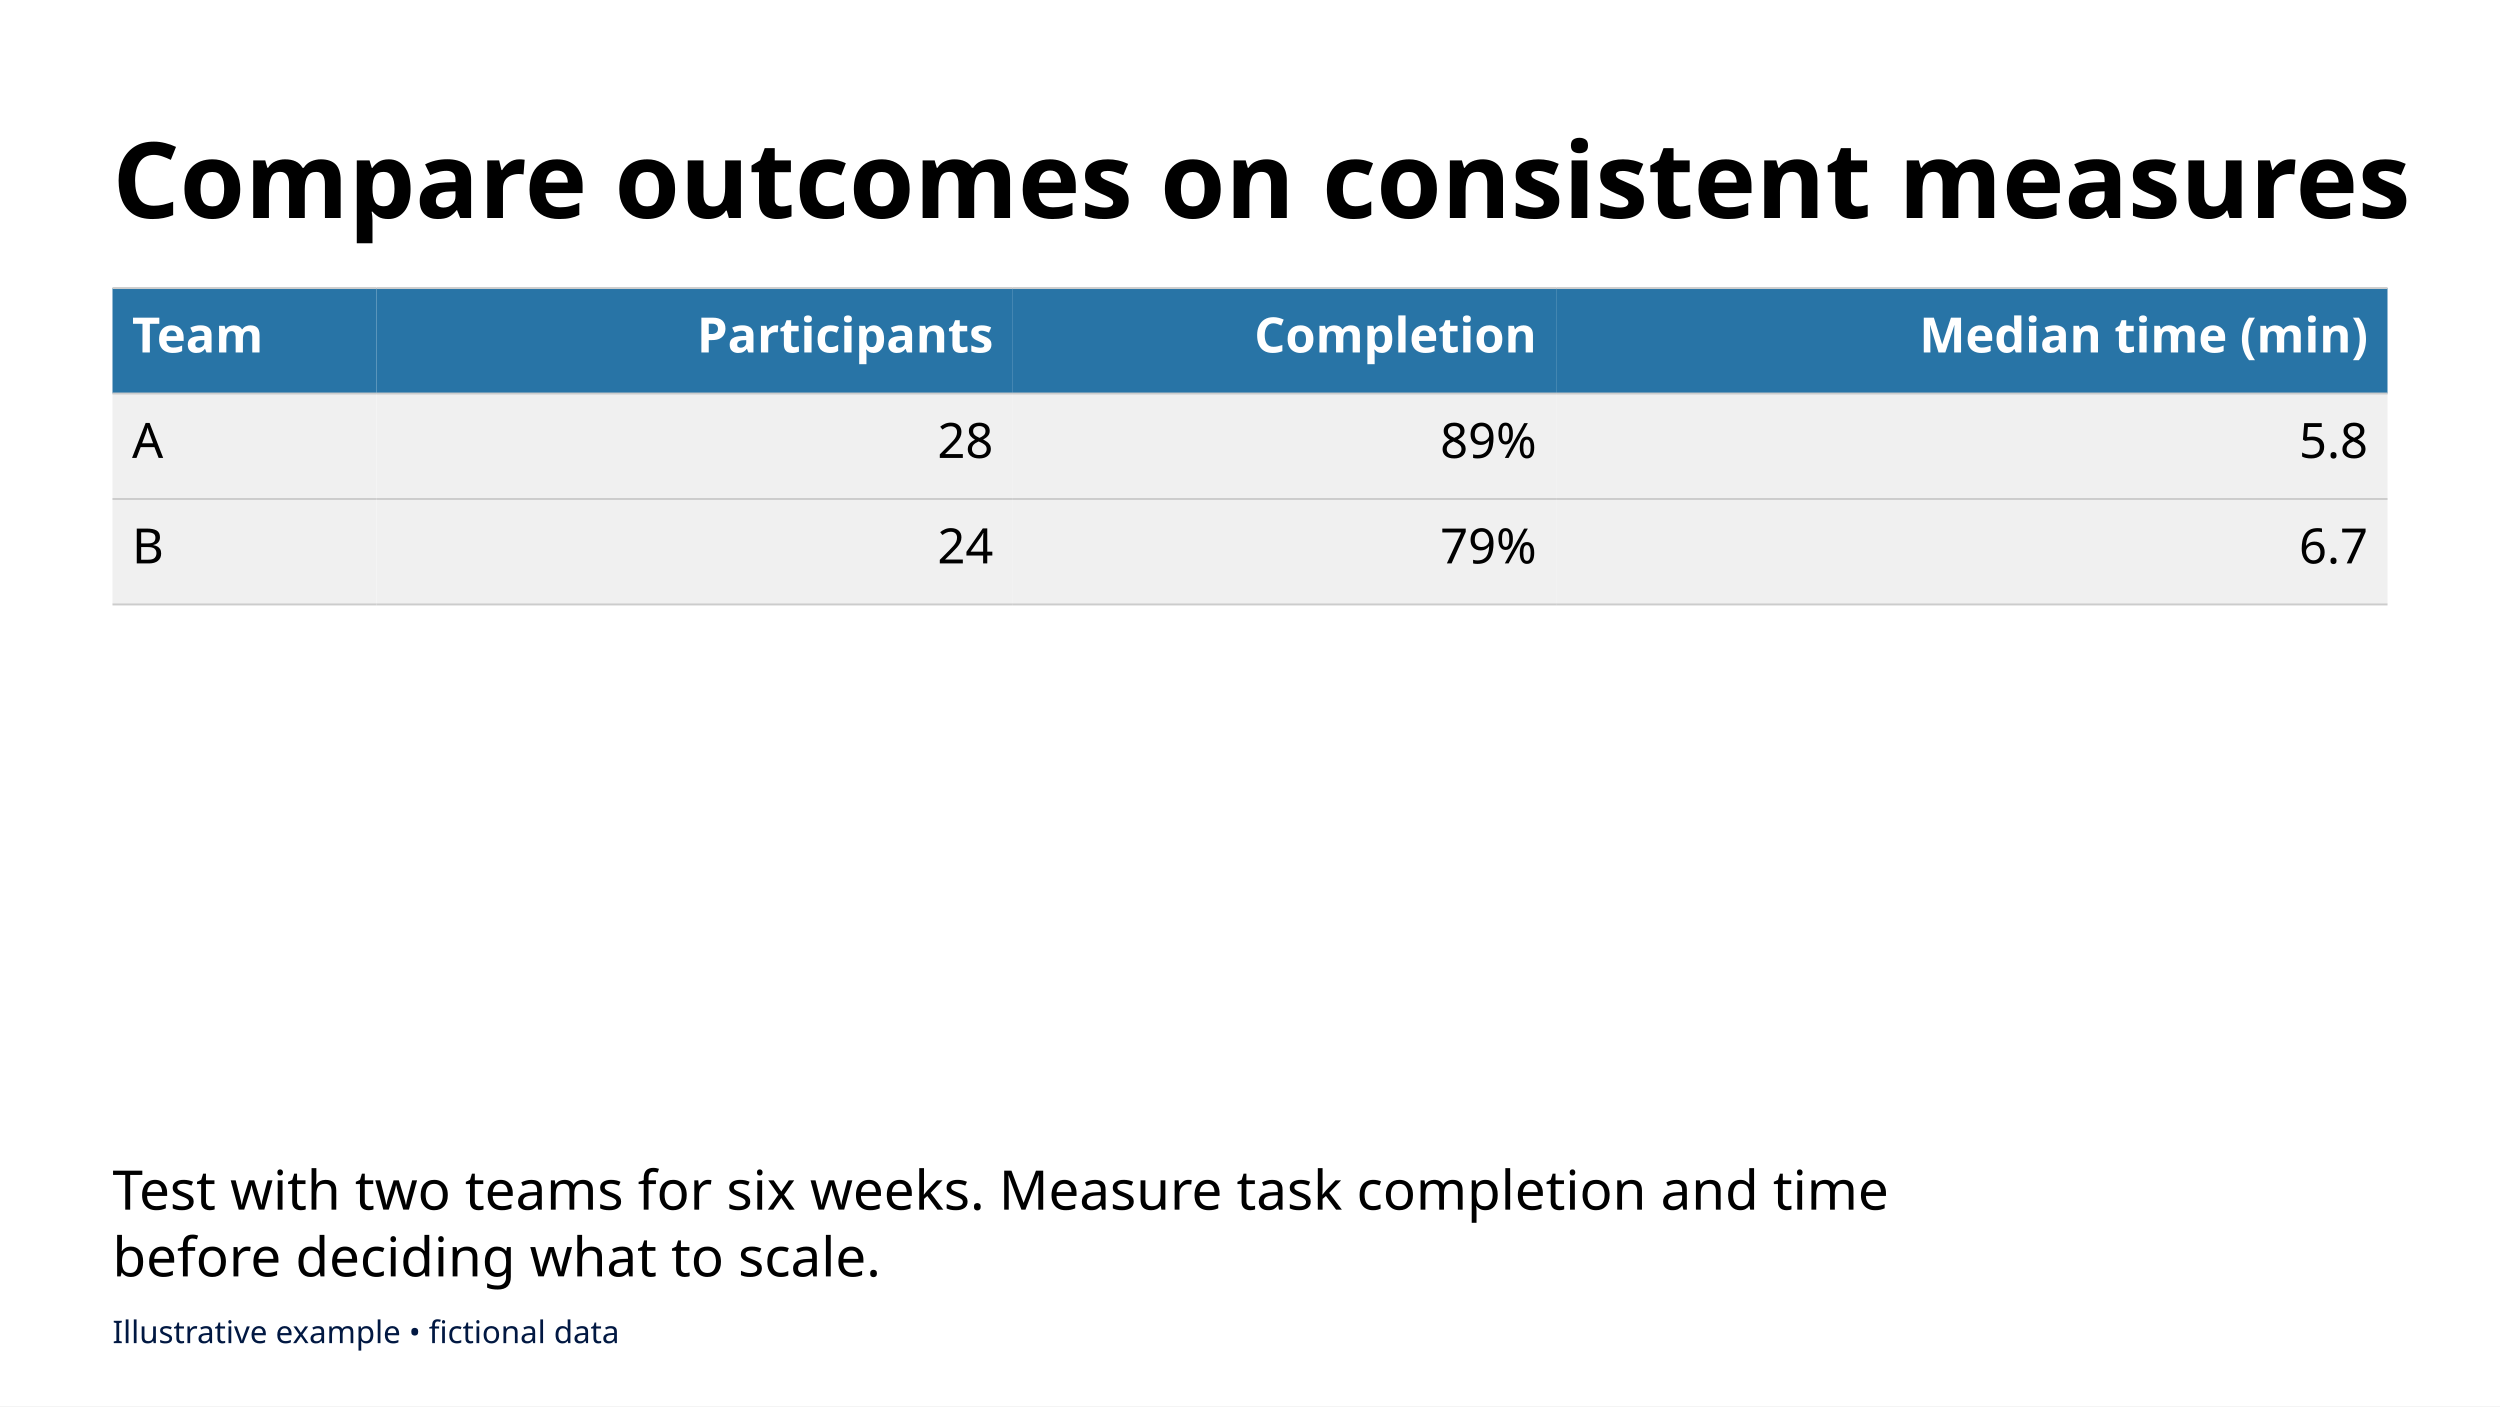
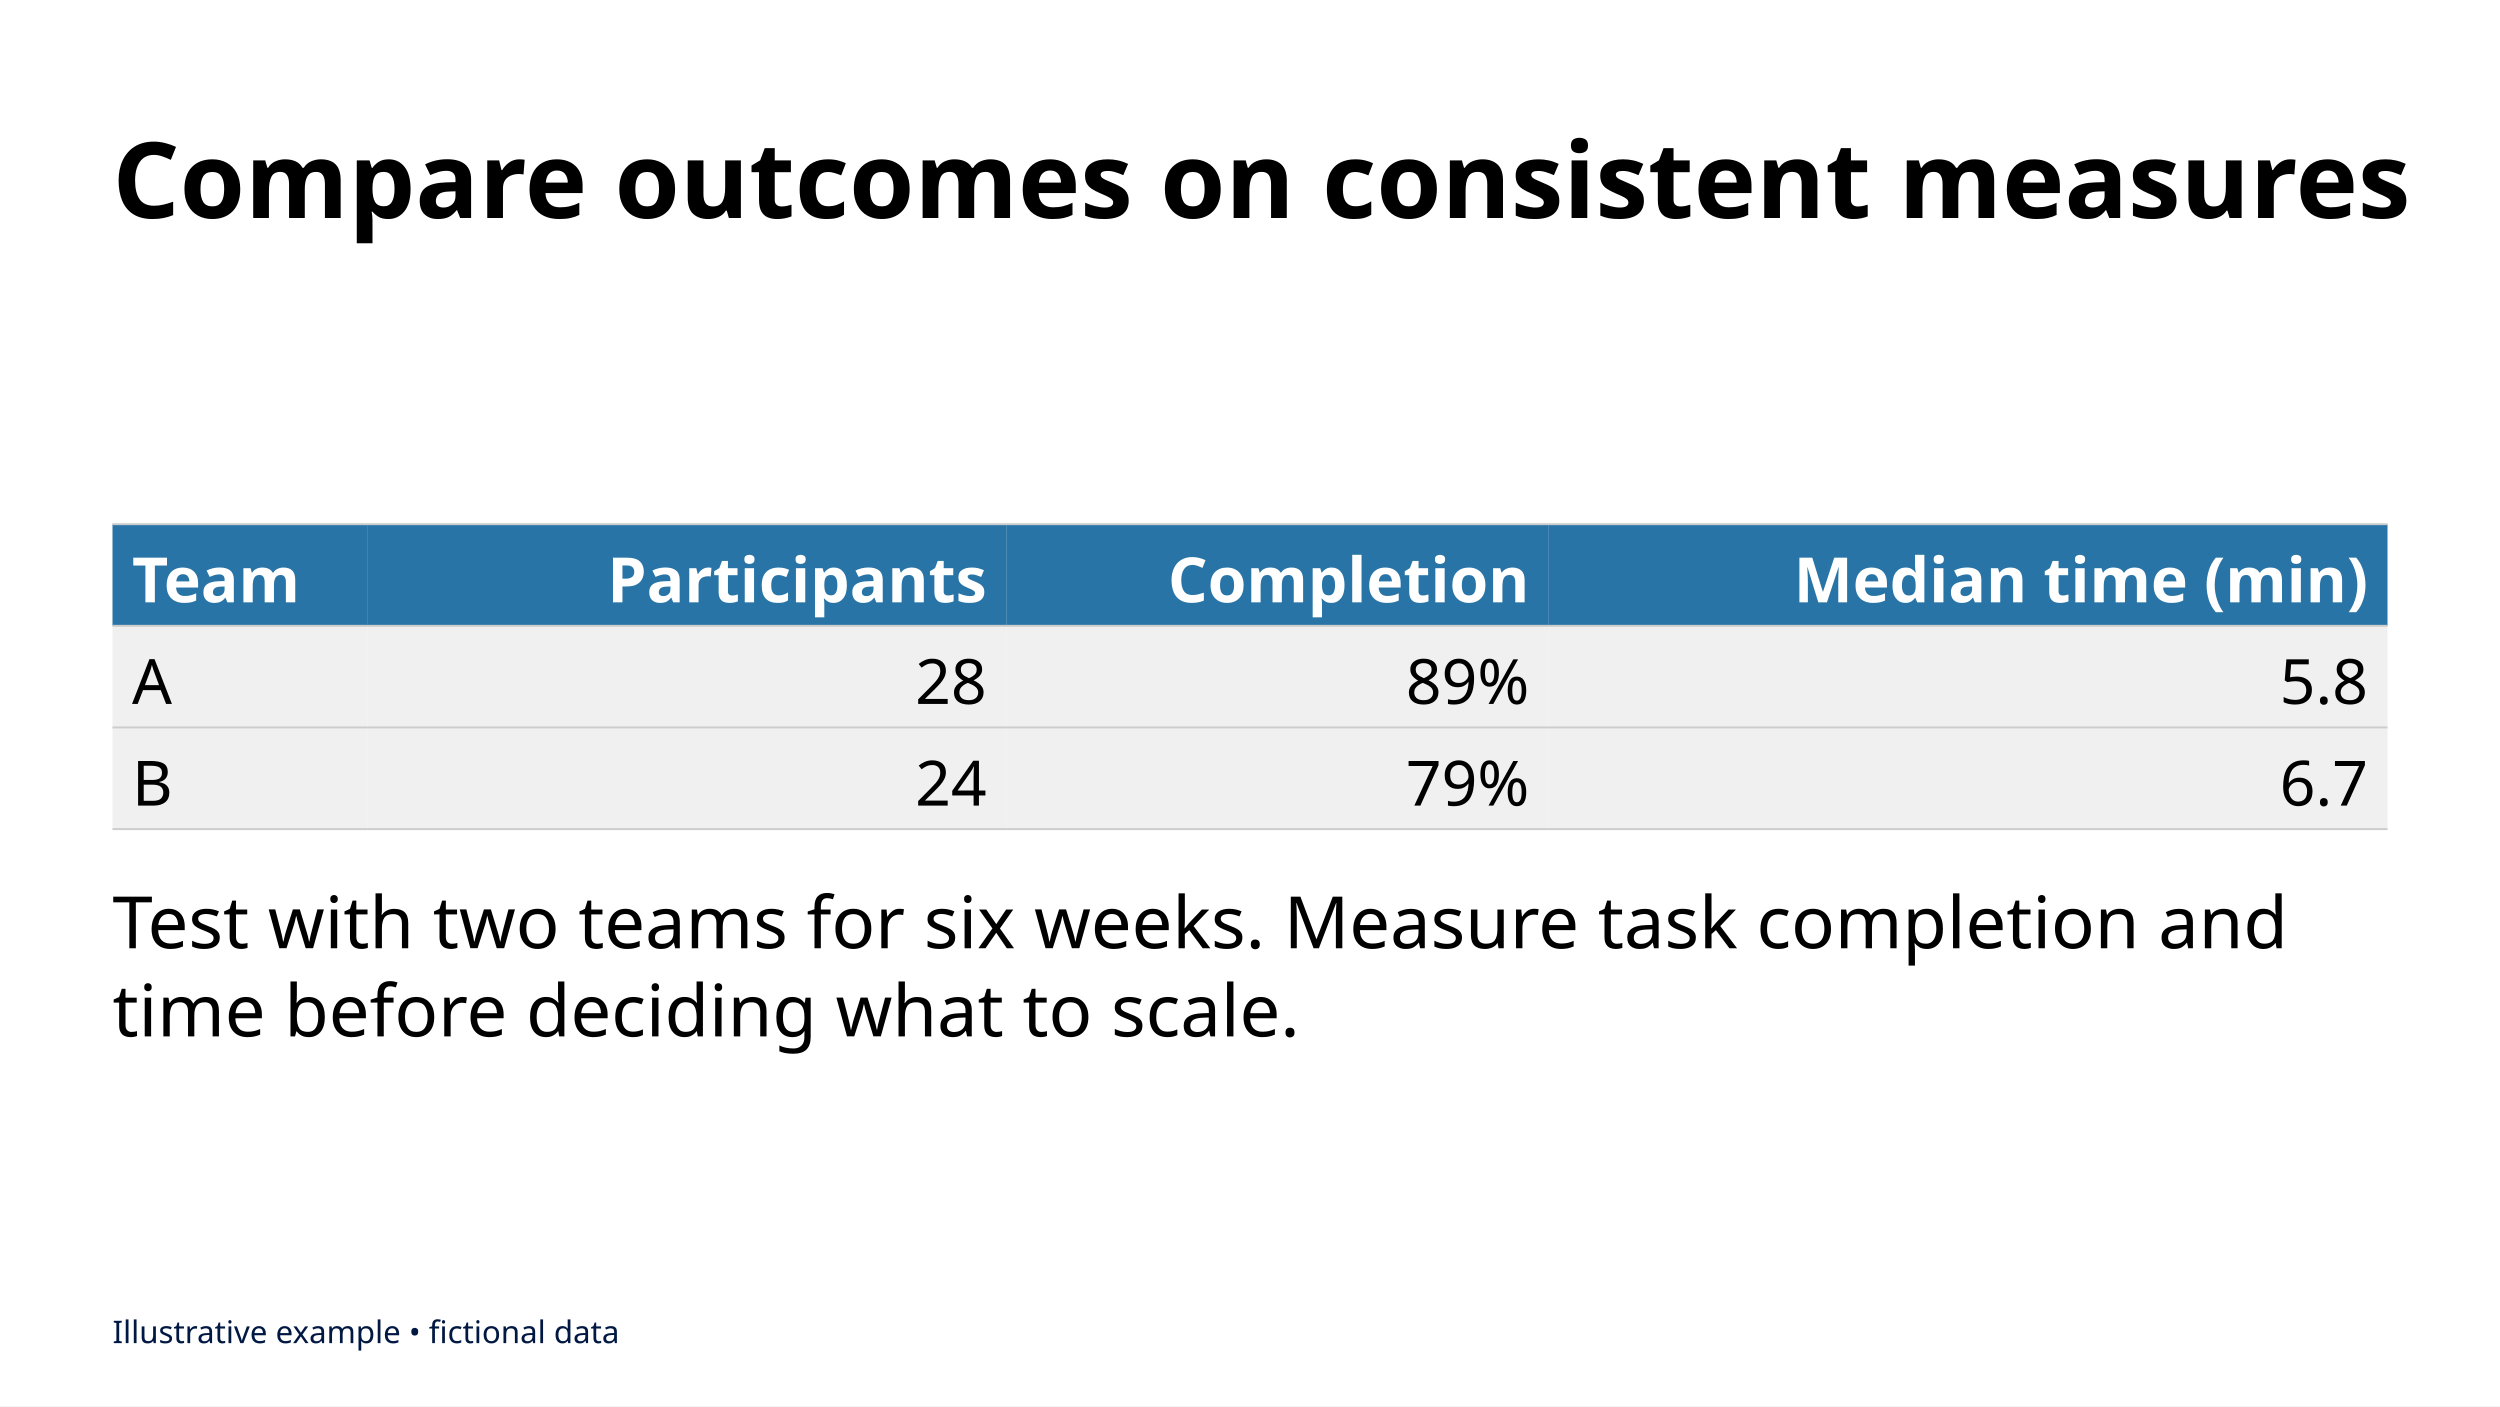
<svg xmlns="http://www.w3.org/2000/svg" aria-label="Compare outcomes on consistent measures" aria-roledescription="slide" height="720" role="group" viewBox="0 0 1280 720" width="1280">
  <rect aria-hidden="true" fill="#FFFFFF" height="720" opacity="1" width="1280" x="0" y="0" />
  <g>
    <text fill="#000000" font-family="Aptos Display, sans-serif" font-size="54" font-weight="700" style="white-space:pre" text-anchor="start" x="57.6" xml:space="preserve" y="111.6">Compare outcomes on consistent measures</text>
  </g>
  <g>
-     <rect aria-hidden="true" fill="#2874A6" height="54" width="135.113" x="57.6" y="147.48" />
+     <rect aria-hidden="true" fill="#2874A6" height="52.04" width="130.749" x="57.6" y="268.38" />
    <g>
-       <text fill="#FFFFFF" font-family="Aptos, sans-serif" font-size="25" font-weight="700" style="white-space:pre" text-anchor="start" x="67.6" xml:space="preserve" y="180.48">Team</text>
+       <text fill="#FFFFFF" font-family="Aptos, sans-serif" font-size="32" font-weight="700" style="white-space:pre" text-anchor="start" x="67.6" xml:space="preserve" y="308.38">Team</text>
    </g>
-     <rect aria-hidden="true" fill="#2874A6" height="54" width="325.861" x="192.713" y="147.48" />
+     <rect aria-hidden="true" fill="#2874A6" height="52.04" width="326.831" x="188.349" y="268.38" />
    <g>
-       <text fill="#FFFFFF" font-family="Aptos, sans-serif" font-size="25" font-weight="700" style="white-space:pre" text-anchor="end" x="508.575" xml:space="preserve" y="180.48">Participants</text>
+       <text fill="#FFFFFF" font-family="Aptos, sans-serif" font-size="32" font-weight="700" style="white-space:pre" text-anchor="end" x="505.18" xml:space="preserve" y="308.38">Participants</text>
    </g>
-     <rect aria-hidden="true" fill="#2874A6" height="54" width="278.174" x="518.575" y="147.48" />
+     <rect aria-hidden="true" fill="#2874A6" height="52.04" width="277.81" x="515.18" y="268.38" />
    <g>
-       <text fill="#FFFFFF" font-family="Aptos, sans-serif" font-size="25" font-weight="700" style="white-space:pre" text-anchor="end" x="786.749" xml:space="preserve" y="180.48">Completion</text>
+       <text fill="#FFFFFF" font-family="Aptos, sans-serif" font-size="32" font-weight="700" style="white-space:pre" text-anchor="end" x="782.99" xml:space="preserve" y="308.38">Completion</text>
    </g>
-     <rect aria-hidden="true" fill="#2874A6" height="54" width="425.651" x="796.749" y="147.48" />
+     <rect aria-hidden="true" fill="#2874A6" height="52.04" width="429.41" x="792.99" y="268.38" />
    <g>
-       <text fill="#FFFFFF" font-family="Aptos, sans-serif" font-size="25" font-weight="700" style="white-space:pre" text-anchor="end" x="1212.4" xml:space="preserve" y="180.48">Median time (min)</text>
+       <text fill="#FFFFFF" font-family="Aptos, sans-serif" font-size="32" font-weight="700" style="white-space:pre" text-anchor="end" x="1212.4" xml:space="preserve" y="308.38">Median time (min)</text>
    </g>
-     <rect aria-hidden="true" fill="#F0F0F0" height="54" width="135.113" x="57.6" y="201.48" />
+     <rect aria-hidden="true" fill="#F0F0F0" height="52.04" width="130.749" x="57.6" y="320.42" />
    <g>
-       <text fill="#000000" font-family="Aptos, sans-serif" font-size="25" font-weight="400" style="white-space:pre" text-anchor="start" x="67.6" xml:space="preserve" y="234.48">A</text>
+       <text fill="#000000" font-family="Aptos, sans-serif" font-size="32" font-weight="400" style="white-space:pre" text-anchor="start" x="67.6" xml:space="preserve" y="360.42">A</text>
    </g>
-     <rect aria-hidden="true" fill="#F0F0F0" height="54" width="325.861" x="192.713" y="201.48" />
+     <rect aria-hidden="true" fill="#F0F0F0" height="52.04" width="326.831" x="188.349" y="320.42" />
    <g>
-       <text fill="#000000" font-family="Aptos, sans-serif" font-size="25" font-weight="400" style="white-space:pre" text-anchor="end" x="508.575" xml:space="preserve" y="234.48">28</text>
+       <text fill="#000000" font-family="Aptos, sans-serif" font-size="32" font-weight="400" style="white-space:pre" text-anchor="end" x="505.18" xml:space="preserve" y="360.42">28</text>
    </g>
-     <rect aria-hidden="true" fill="#F0F0F0" height="54" width="278.174" x="518.575" y="201.48" />
+     <rect aria-hidden="true" fill="#F0F0F0" height="52.04" width="277.81" x="515.18" y="320.42" />
    <g>
-       <text fill="#000000" font-family="Aptos, sans-serif" font-size="25" font-weight="400" style="white-space:pre" text-anchor="end" x="786.749" xml:space="preserve" y="234.48">89%</text>
+       <text fill="#000000" font-family="Aptos, sans-serif" font-size="32" font-weight="400" style="white-space:pre" text-anchor="end" x="782.99" xml:space="preserve" y="360.42">89%</text>
    </g>
-     <rect aria-hidden="true" fill="#F0F0F0" height="54" width="425.651" x="796.749" y="201.48" />
+     <rect aria-hidden="true" fill="#F0F0F0" height="52.04" width="429.41" x="792.99" y="320.42" />
    <g>
-       <text fill="#000000" font-family="Aptos, sans-serif" font-size="25" font-weight="400" style="white-space:pre" text-anchor="end" x="1212.4" xml:space="preserve" y="234.48">5.8</text>
+       <text fill="#000000" font-family="Aptos, sans-serif" font-size="32" font-weight="400" style="white-space:pre" text-anchor="end" x="1212.4" xml:space="preserve" y="360.42">5.8</text>
    </g>
-     <rect aria-hidden="true" fill="#F0F0F0" height="54" width="135.113" x="57.6" y="255.48" />
+     <rect aria-hidden="true" fill="#F0F0F0" height="52.04" width="130.749" x="57.6" y="372.46" />
    <g>
-       <text fill="#000000" font-family="Aptos, sans-serif" font-size="25" font-weight="400" style="white-space:pre" text-anchor="start" x="67.6" xml:space="preserve" y="288.48">B</text>
+       <text fill="#000000" font-family="Aptos, sans-serif" font-size="32" font-weight="400" style="white-space:pre" text-anchor="start" x="67.6" xml:space="preserve" y="412.46">B</text>
    </g>
-     <rect aria-hidden="true" fill="#F0F0F0" height="54" width="325.861" x="192.713" y="255.48" />
+     <rect aria-hidden="true" fill="#F0F0F0" height="52.04" width="326.831" x="188.349" y="372.46" />
    <g>
-       <text fill="#000000" font-family="Aptos, sans-serif" font-size="25" font-weight="400" style="white-space:pre" text-anchor="end" x="508.575" xml:space="preserve" y="288.48">24</text>
+       <text fill="#000000" font-family="Aptos, sans-serif" font-size="32" font-weight="400" style="white-space:pre" text-anchor="end" x="505.18" xml:space="preserve" y="412.46">24</text>
    </g>
-     <rect aria-hidden="true" fill="#F0F0F0" height="54" width="278.174" x="518.575" y="255.48" />
+     <rect aria-hidden="true" fill="#F0F0F0" height="52.04" width="277.81" x="515.18" y="372.46" />
    <g>
-       <text fill="#000000" font-family="Aptos, sans-serif" font-size="25" font-weight="400" style="white-space:pre" text-anchor="end" x="786.749" xml:space="preserve" y="288.48">79%</text>
+       <text fill="#000000" font-family="Aptos, sans-serif" font-size="32" font-weight="400" style="white-space:pre" text-anchor="end" x="782.99" xml:space="preserve" y="412.46">79%</text>
    </g>
-     <rect aria-hidden="true" fill="#F0F0F0" height="54" width="425.651" x="796.749" y="255.48" />
+     <rect aria-hidden="true" fill="#F0F0F0" height="52.04" width="429.41" x="792.99" y="372.46" />
    <g>
-       <text fill="#000000" font-family="Aptos, sans-serif" font-size="25" font-weight="400" style="white-space:pre" text-anchor="end" x="1212.4" xml:space="preserve" y="288.48">6.7</text>
+       <text fill="#000000" font-family="Aptos, sans-serif" font-size="32" font-weight="400" style="white-space:pre" text-anchor="end" x="1212.4" xml:space="preserve" y="412.46">6.7</text>
    </g>
-     <line aria-hidden="true" stroke="#CCCCCC" stroke-width="1" x1="57.6" x2="192.713" y1="147.48" y2="147.48" />
-     <line aria-hidden="true" stroke="#CCCCCC" stroke-width="1" x1="57.6" x2="192.713" y1="201.48" y2="201.48" />
-     <line aria-hidden="true" stroke="#CCCCCC" stroke-width="1" x1="192.713" x2="518.575" y1="147.48" y2="147.48" />
-     <line aria-hidden="true" stroke="#CCCCCC" stroke-width="1" x1="192.713" x2="518.575" y1="201.48" y2="201.48" />
-     <line aria-hidden="true" stroke="#CCCCCC" stroke-width="1" x1="518.575" x2="796.749" y1="147.48" y2="147.48" />
-     <line aria-hidden="true" stroke="#CCCCCC" stroke-width="1" x1="518.575" x2="796.749" y1="201.48" y2="201.48" />
-     <line aria-hidden="true" stroke="#CCCCCC" stroke-width="1" x1="796.749" x2="1222.4" y1="147.48" y2="147.48" />
-     <line aria-hidden="true" stroke="#CCCCCC" stroke-width="1" x1="796.749" x2="1222.4" y1="201.48" y2="201.48" />
-     <line aria-hidden="true" stroke="#CCCCCC" stroke-width="1" x1="57.6" x2="192.713" y1="255.48" y2="255.48" />
-     <line aria-hidden="true" stroke="#CCCCCC" stroke-width="1" x1="192.713" x2="518.575" y1="255.48" y2="255.48" />
-     <line aria-hidden="true" stroke="#CCCCCC" stroke-width="1" x1="518.575" x2="796.749" y1="255.48" y2="255.48" />
-     <line aria-hidden="true" stroke="#CCCCCC" stroke-width="1" x1="796.749" x2="1222.4" y1="255.48" y2="255.48" />
-     <line aria-hidden="true" stroke="#CCCCCC" stroke-width="1" x1="57.6" x2="192.713" y1="309.48" y2="309.48" />
-     <line aria-hidden="true" stroke="#CCCCCC" stroke-width="1" x1="192.713" x2="518.575" y1="309.48" y2="309.48" />
-     <line aria-hidden="true" stroke="#CCCCCC" stroke-width="1" x1="518.575" x2="796.749" y1="309.48" y2="309.48" />
-     <line aria-hidden="true" stroke="#CCCCCC" stroke-width="1" x1="796.749" x2="1222.4" y1="309.48" y2="309.48" />
+     <line aria-hidden="true" stroke="#CCCCCC" stroke-width="1" x1="57.6" x2="188.349" y1="268.38" y2="268.38" />
+     <line aria-hidden="true" stroke="#CCCCCC" stroke-width="1" x1="57.6" x2="188.349" y1="320.42" y2="320.42" />
+     <line aria-hidden="true" stroke="#CCCCCC" stroke-width="1" x1="188.349" x2="515.18" y1="268.38" y2="268.38" />
+     <line aria-hidden="true" stroke="#CCCCCC" stroke-width="1" x1="188.349" x2="515.18" y1="320.42" y2="320.42" />
+     <line aria-hidden="true" stroke="#CCCCCC" stroke-width="1" x1="515.18" x2="792.99" y1="268.38" y2="268.38" />
+     <line aria-hidden="true" stroke="#CCCCCC" stroke-width="1" x1="515.18" x2="792.99" y1="320.42" y2="320.42" />
+     <line aria-hidden="true" stroke="#CCCCCC" stroke-width="1" x1="792.99" x2="1222.4" y1="268.38" y2="268.38" />
+     <line aria-hidden="true" stroke="#CCCCCC" stroke-width="1" x1="792.99" x2="1222.4" y1="320.42" y2="320.42" />
+     <line aria-hidden="true" stroke="#CCCCCC" stroke-width="1" x1="57.6" x2="188.349" y1="372.46" y2="372.46" />
+     <line aria-hidden="true" stroke="#CCCCCC" stroke-width="1" x1="188.349" x2="515.18" y1="372.46" y2="372.46" />
+     <line aria-hidden="true" stroke="#CCCCCC" stroke-width="1" x1="515.18" x2="792.99" y1="372.46" y2="372.46" />
+     <line aria-hidden="true" stroke="#CCCCCC" stroke-width="1" x1="792.99" x2="1222.4" y1="372.46" y2="372.46" />
+     <line aria-hidden="true" stroke="#CCCCCC" stroke-width="1" x1="57.6" x2="188.349" y1="424.5" y2="424.5" />
+     <line aria-hidden="true" stroke="#CCCCCC" stroke-width="1" x1="188.349" x2="515.18" y1="424.5" y2="424.5" />
+     <line aria-hidden="true" stroke="#CCCCCC" stroke-width="1" x1="515.18" x2="792.99" y1="424.5" y2="424.5" />
+     <line aria-hidden="true" stroke="#CCCCCC" stroke-width="1" x1="792.99" x2="1222.4" y1="424.5" y2="424.5" />
  </g>
  <g>
-     <text fill="#000000" font-family="Aptos, sans-serif" font-size="28" font-weight="400" style="white-space:pre" text-anchor="start" x="57.6" xml:space="preserve" y="619.36">Test with two teams for six weeks. Measure task completion and time </text>
-     <text fill="#000000" font-family="Aptos, sans-serif" font-size="28" font-weight="400" style="white-space:pre" text-anchor="start" x="57.6" xml:space="preserve" y="653.52">before deciding what to scale.</text>
+     <text fill="#000000" font-family="Aptos, sans-serif" font-size="37" font-weight="400" style="white-space:pre" text-anchor="start" x="57.6" xml:space="preserve" y="485.5">Test with two teams for six weeks. Measure task completion and </text>
+     <text fill="#000000" font-family="Aptos, sans-serif" font-size="37" font-weight="400" style="white-space:pre" text-anchor="start" x="57.6" xml:space="preserve" y="530.64">time before deciding what to scale.</text>
  </g>
  <g />
  <g>
    <g>
      <g>
        <text fill="#011842" font-family="Aptos, sans-serif" font-size="16" font-weight="400" style="white-space:pre" text-anchor="start" x="57.6" xml:space="preserve" y="687.68">Illustrative example • fictional data</text>
      </g>
    </g>
  </g>
</svg>
